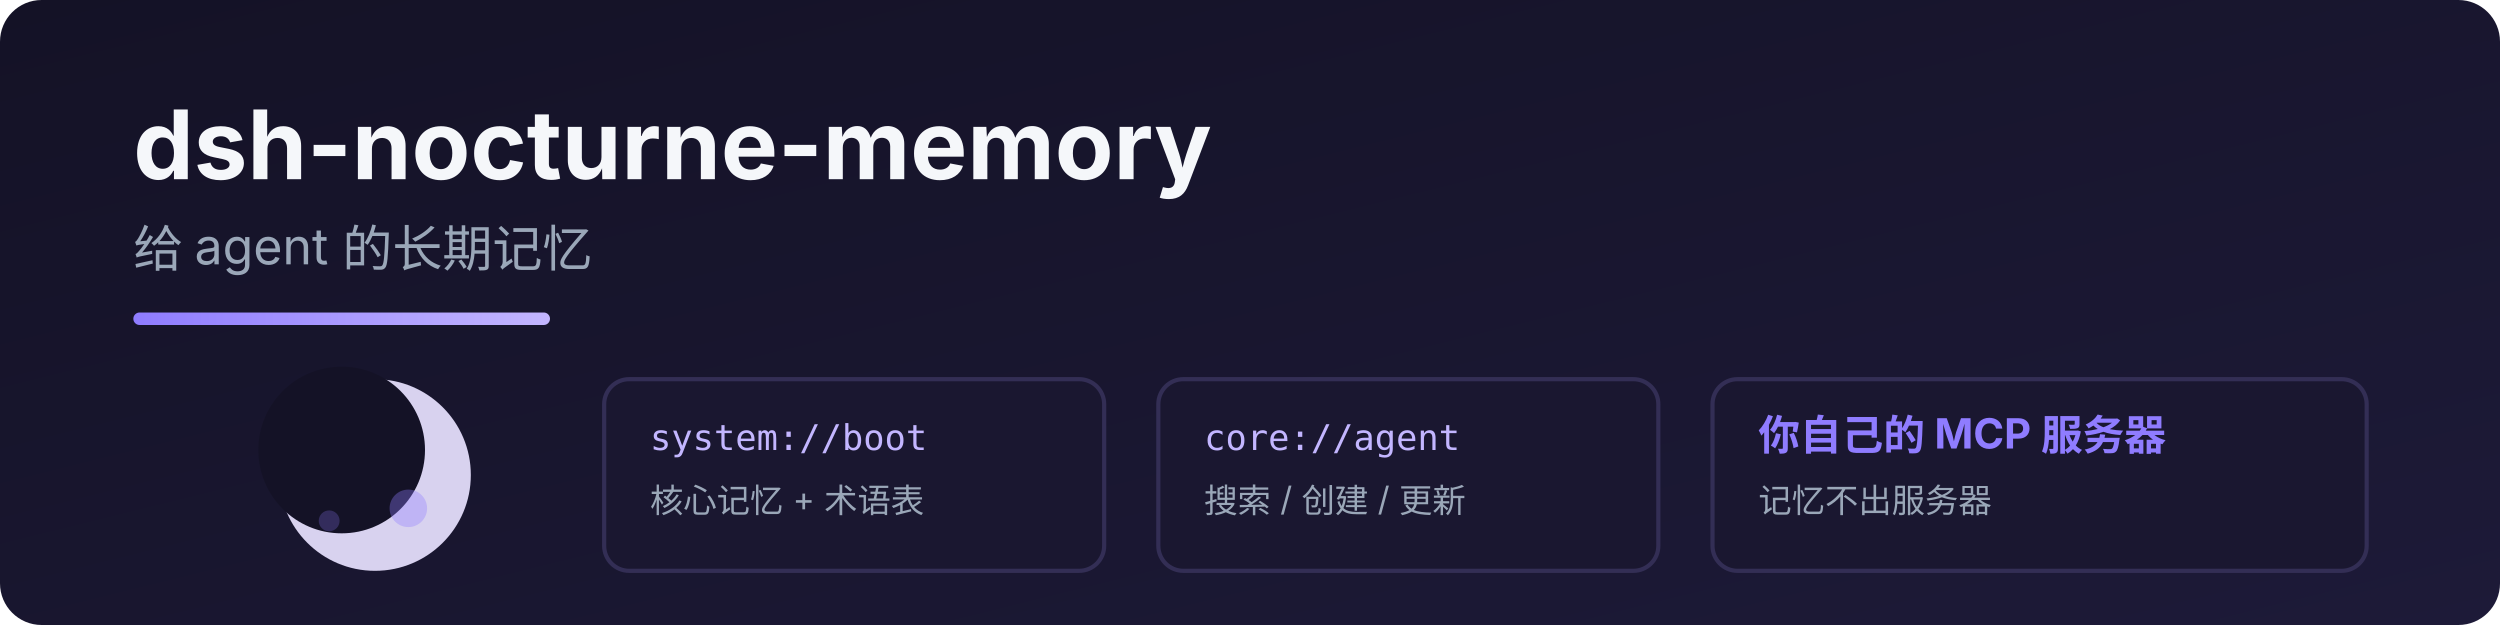
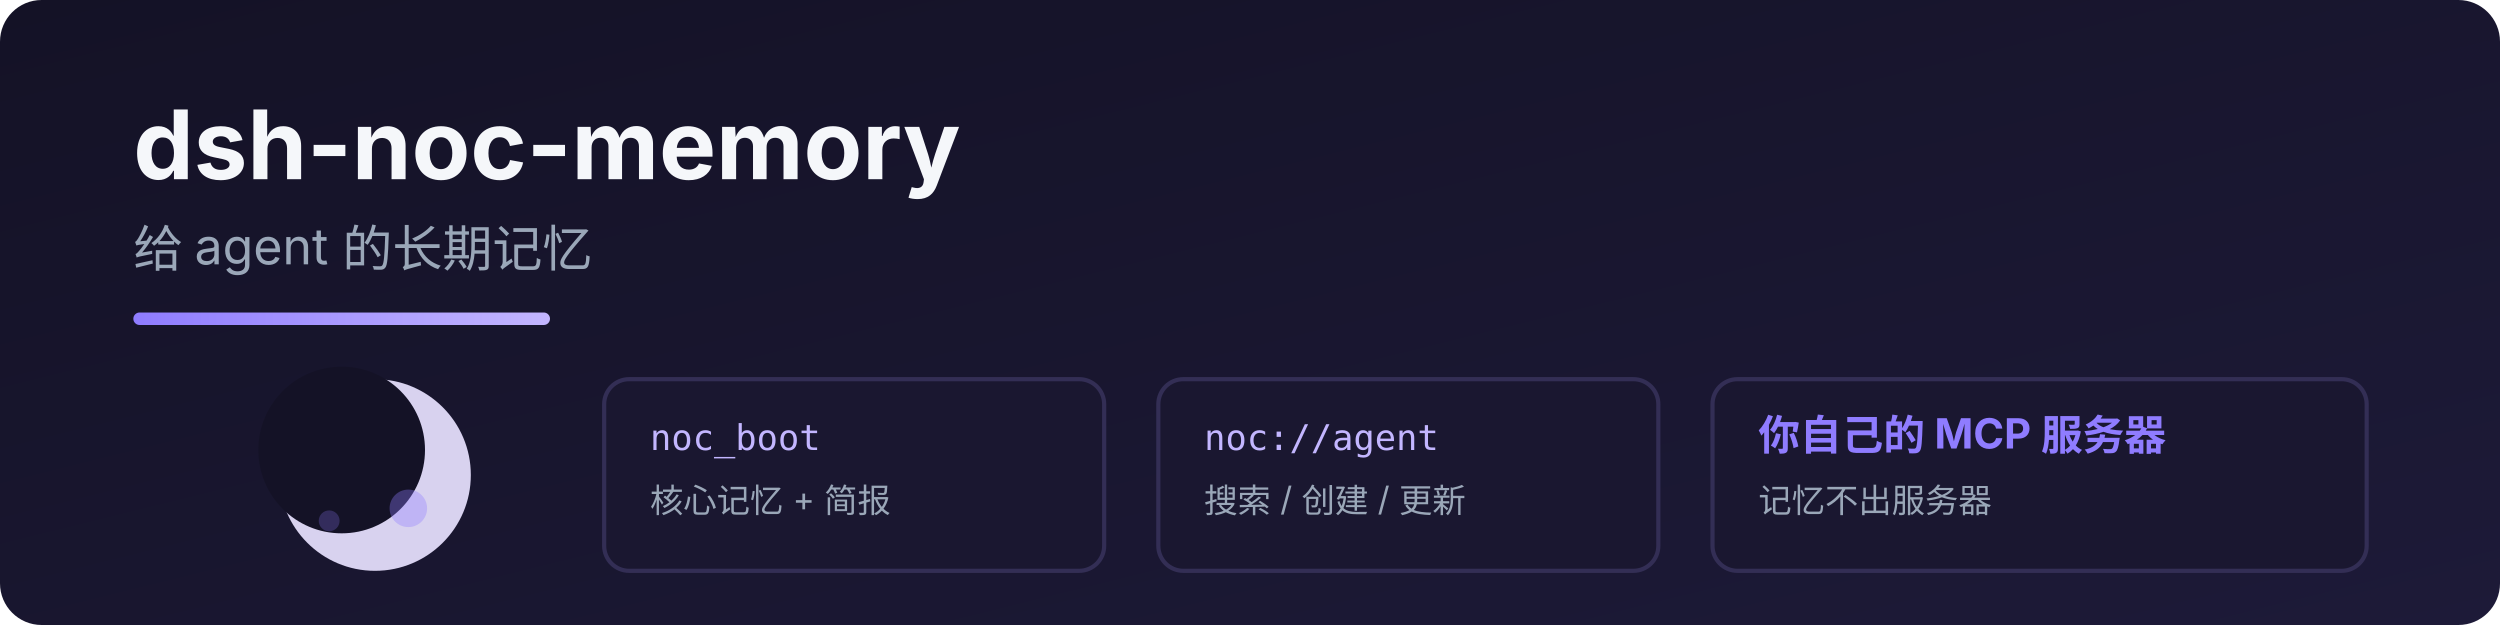
- <svg xmlns="http://www.w3.org/2000/svg" viewBox="0 0 1200 300" width="100%" role="img" aria-label="dsh-nocturne-memory —— 给 DeepSeek Harness 接上长期记忆">
+ <svg xmlns="http://www.w3.org/2000/svg" viewBox="0 0 1200 300" width="100%" role="img" aria-label="dsh-noc-memory —— 给 DeepSeek Harness 接上长期记忆">
  <defs>
    <linearGradient id="bg" x1="0" y1="0" x2="1" y2="1">
      <stop offset="0" stop-color="#141226" />
      <stop offset="1" stop-color="#1d1a38" />
    </linearGradient>
    <linearGradient id="accent" x1="0" y1="0" x2="1" y2="0">
      <stop offset="0" stop-color="#8f7cff" />
      <stop offset="1" stop-color="#c3b6ff" />
    </linearGradient>
  </defs>
  <rect width="1200" height="300" rx="20" fill="url(#bg)" />
-   <text x="64" y="86" font-family="-apple-system, BlinkMacSystemFont, PingFang SC, Microsoft YaHei, sans-serif" font-size="46" font-weight="700" fill="#f5f7fa">dsh-nocturne-memory</text>
+   <text x="64" y="86" font-family="-apple-system, BlinkMacSystemFont, PingFang SC, Microsoft YaHei, sans-serif" font-size="46" font-weight="700" fill="#f5f7fa">dsh-noc-memory</text>
  <text x="64" y="128" font-family="-apple-system, BlinkMacSystemFont, PingFang SC, Microsoft YaHei, sans-serif" font-size="24" fill="#9aa7b8">给 agent 的长期记忆</text>
  <rect x="64" y="150" width="200" height="6" rx="3" fill="url(#accent)" />
  <circle cx="180" cy="228" r="46" fill="#e8e2ff" opacity="0.92" />
  <circle cx="164" cy="216" r="40" fill="#141226" />
  <circle cx="196" cy="244" r="9" fill="#8f7cff" opacity="0.35" />
  <circle cx="158" cy="250" r="5" fill="#8f7cff" opacity="0.25" />
  <rect x="290" y="182" width="240" height="92" rx="12" fill="#1a1730" stroke="#332e55" stroke-width="2" />
-   <text x="312" y="216" font-family="ui-monospace, SFMono-Regular, Menlo, monospace" font-size="17" fill="#c3b6ff">system://boot</text>
-   <text x="312" y="246" font-family="-apple-system, BlinkMacSystemFont, PingFang SC, Microsoft YaHei, sans-serif" font-size="16" fill="#9aa7b8">核心记忆 + 术语表</text>
+   <text x="312" y="216" font-family="ui-monospace, SFMono-Regular, Menlo, monospace" font-size="17" fill="#c3b6ff">noc_boot</text>
+   <text x="312" y="246" font-family="-apple-system, BlinkMacSystemFont, PingFang SC, Microsoft YaHei, sans-serif" font-size="16" fill="#9aa7b8">核心记忆 + 简报</text>
  <rect x="556" y="182" width="240" height="92" rx="12" fill="#1a1730" stroke="#332e55" stroke-width="2" />
-   <text x="578" y="216" font-family="ui-monospace, SFMono-Regular, Menlo, monospace" font-size="17" fill="#c3b6ff">core://agent</text>
+   <text x="578" y="216" font-family="ui-monospace, SFMono-Regular, Menlo, monospace" font-size="17" fill="#c3b6ff">noc://agent</text>
  <text x="578" y="246" font-family="-apple-system, BlinkMacSystemFont, PingFang SC, Microsoft YaHei, sans-serif" font-size="16" fill="#9aa7b8">搜索 / 创建 / 更新</text>
  <rect x="822" y="182" width="314" height="92" rx="12" fill="#1a1730" stroke="#332e55" stroke-width="2" />
  <text x="844" y="216" font-family="-apple-system, BlinkMacSystemFont, PingFang SC, Microsoft YaHei, sans-serif" font-size="20" font-weight="700" fill="#8f7cff">你自己的 MCP 服务器</text>
  <text x="844" y="246" font-family="-apple-system, BlinkMacSystemFont, PingFang SC, Microsoft YaHei, sans-serif" font-size="16" fill="#9aa7b8">记忆不出服务器</text>
</svg>
